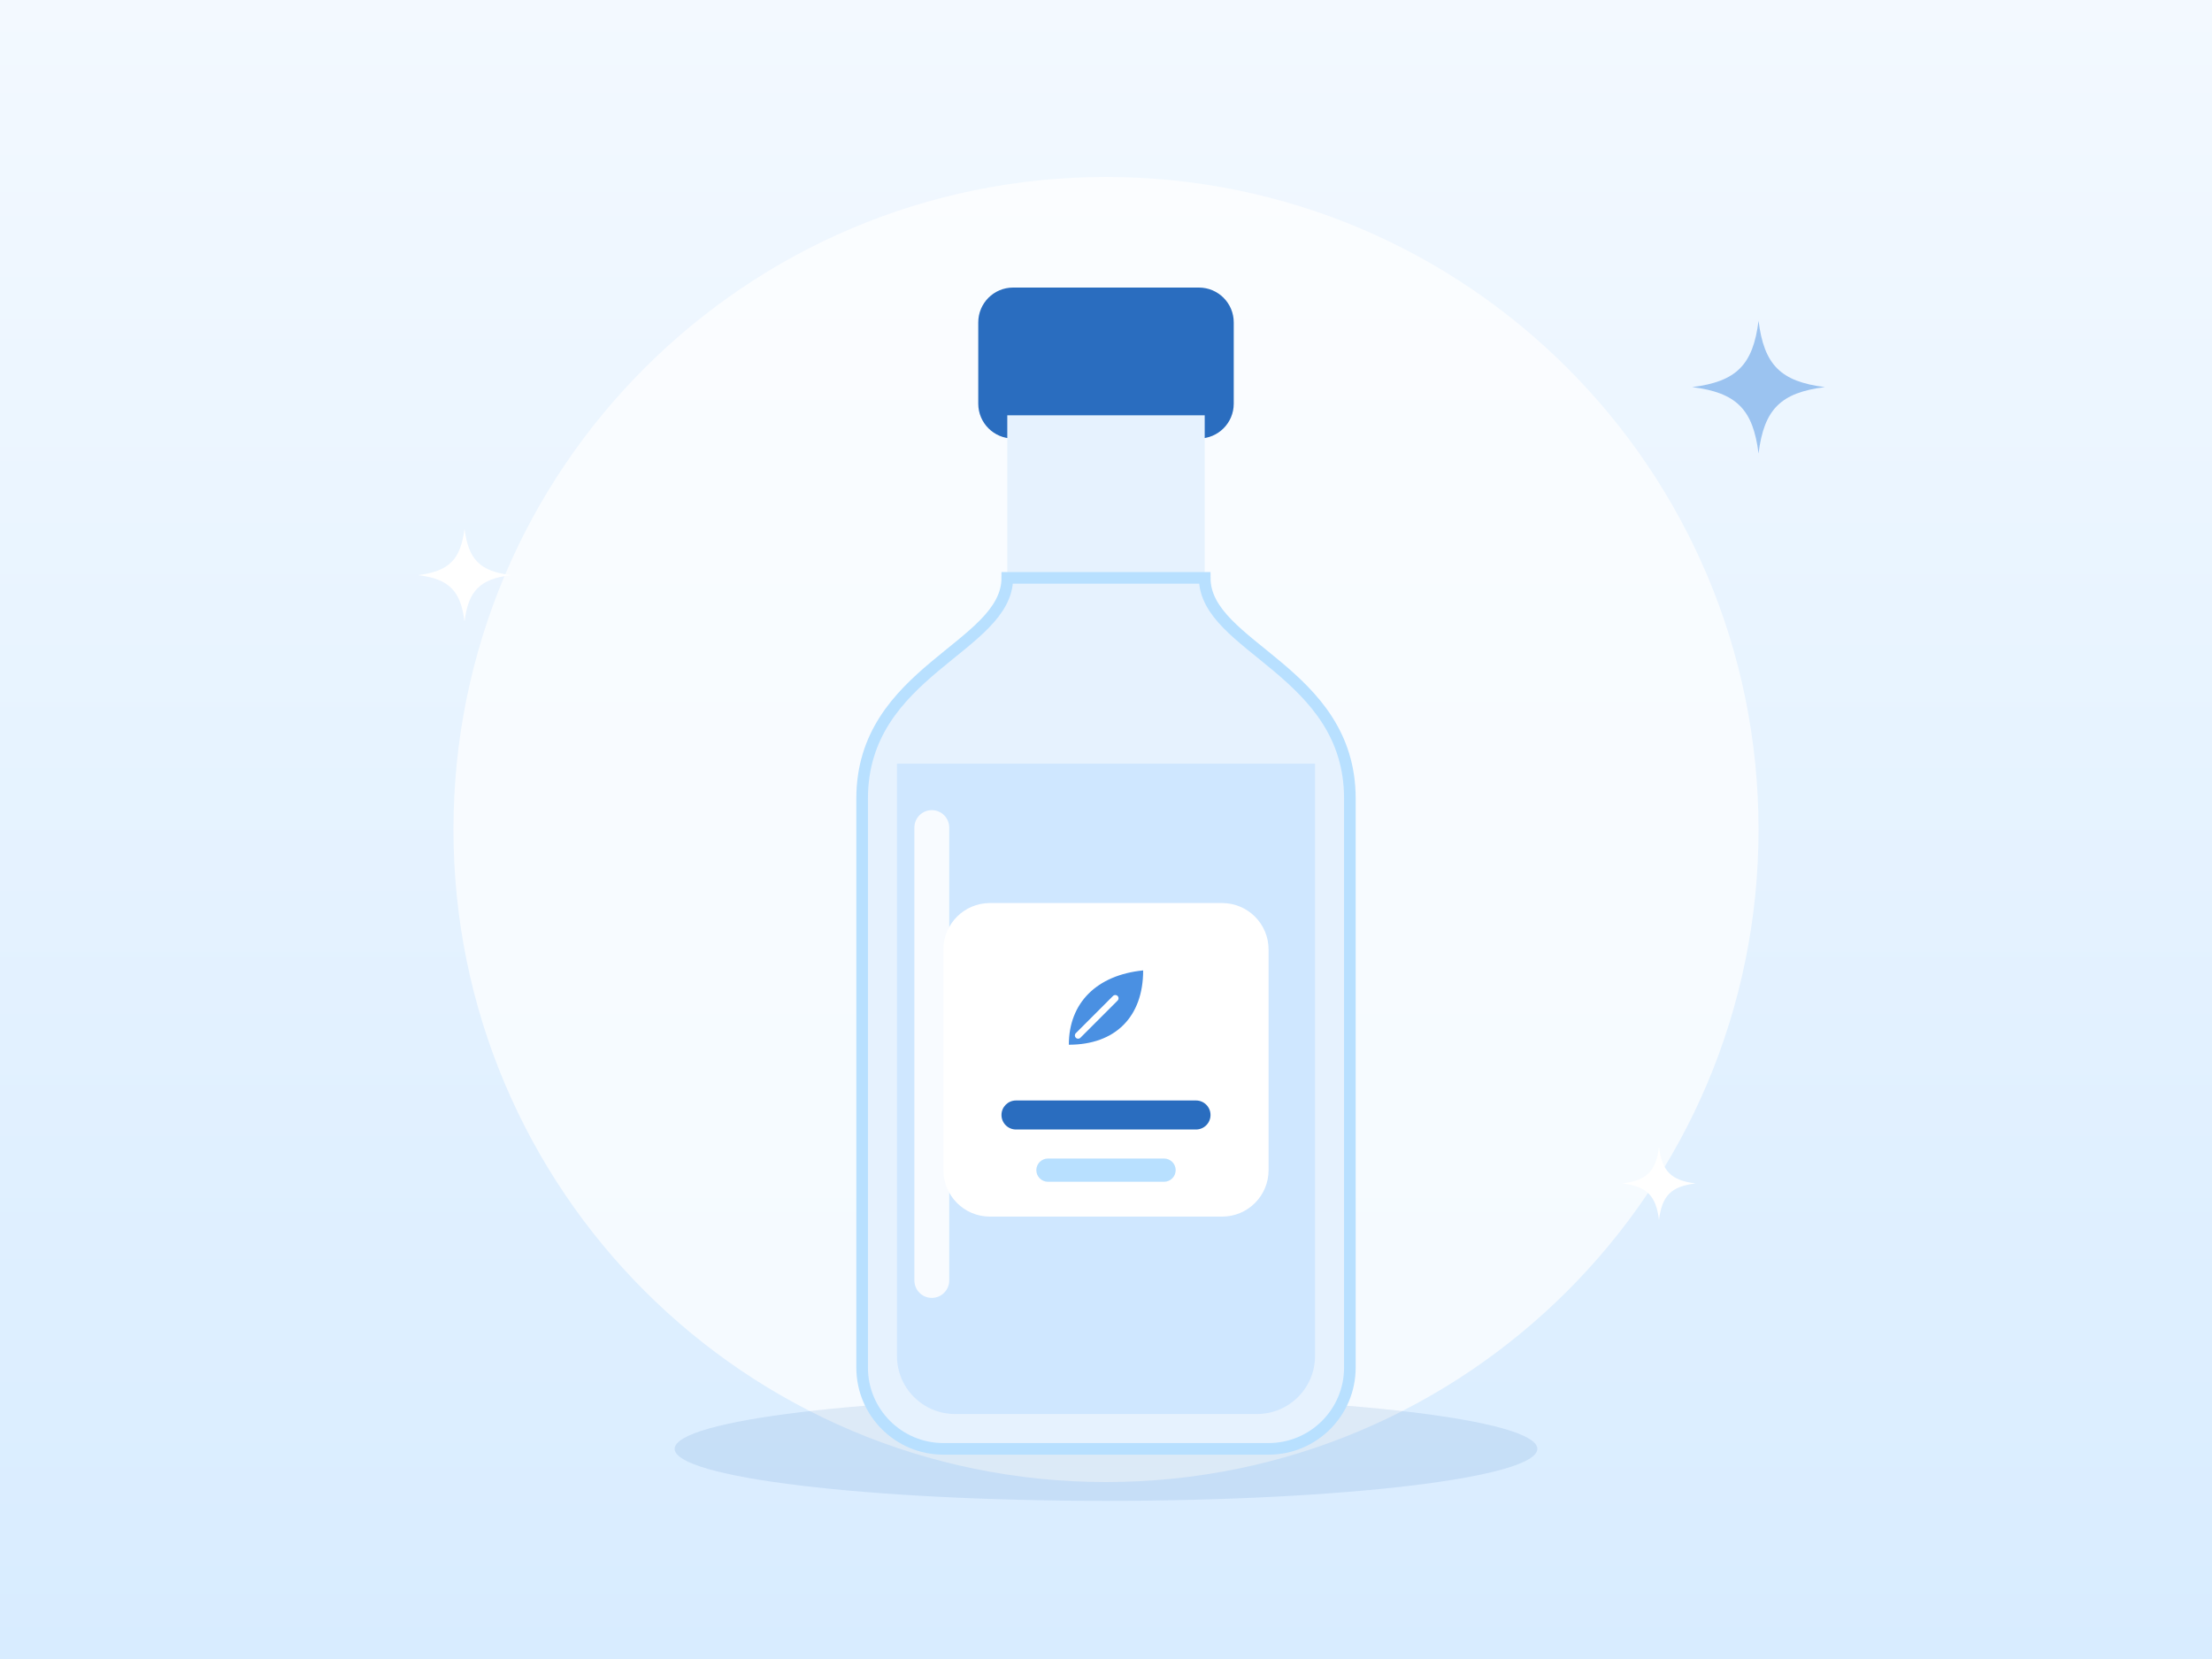
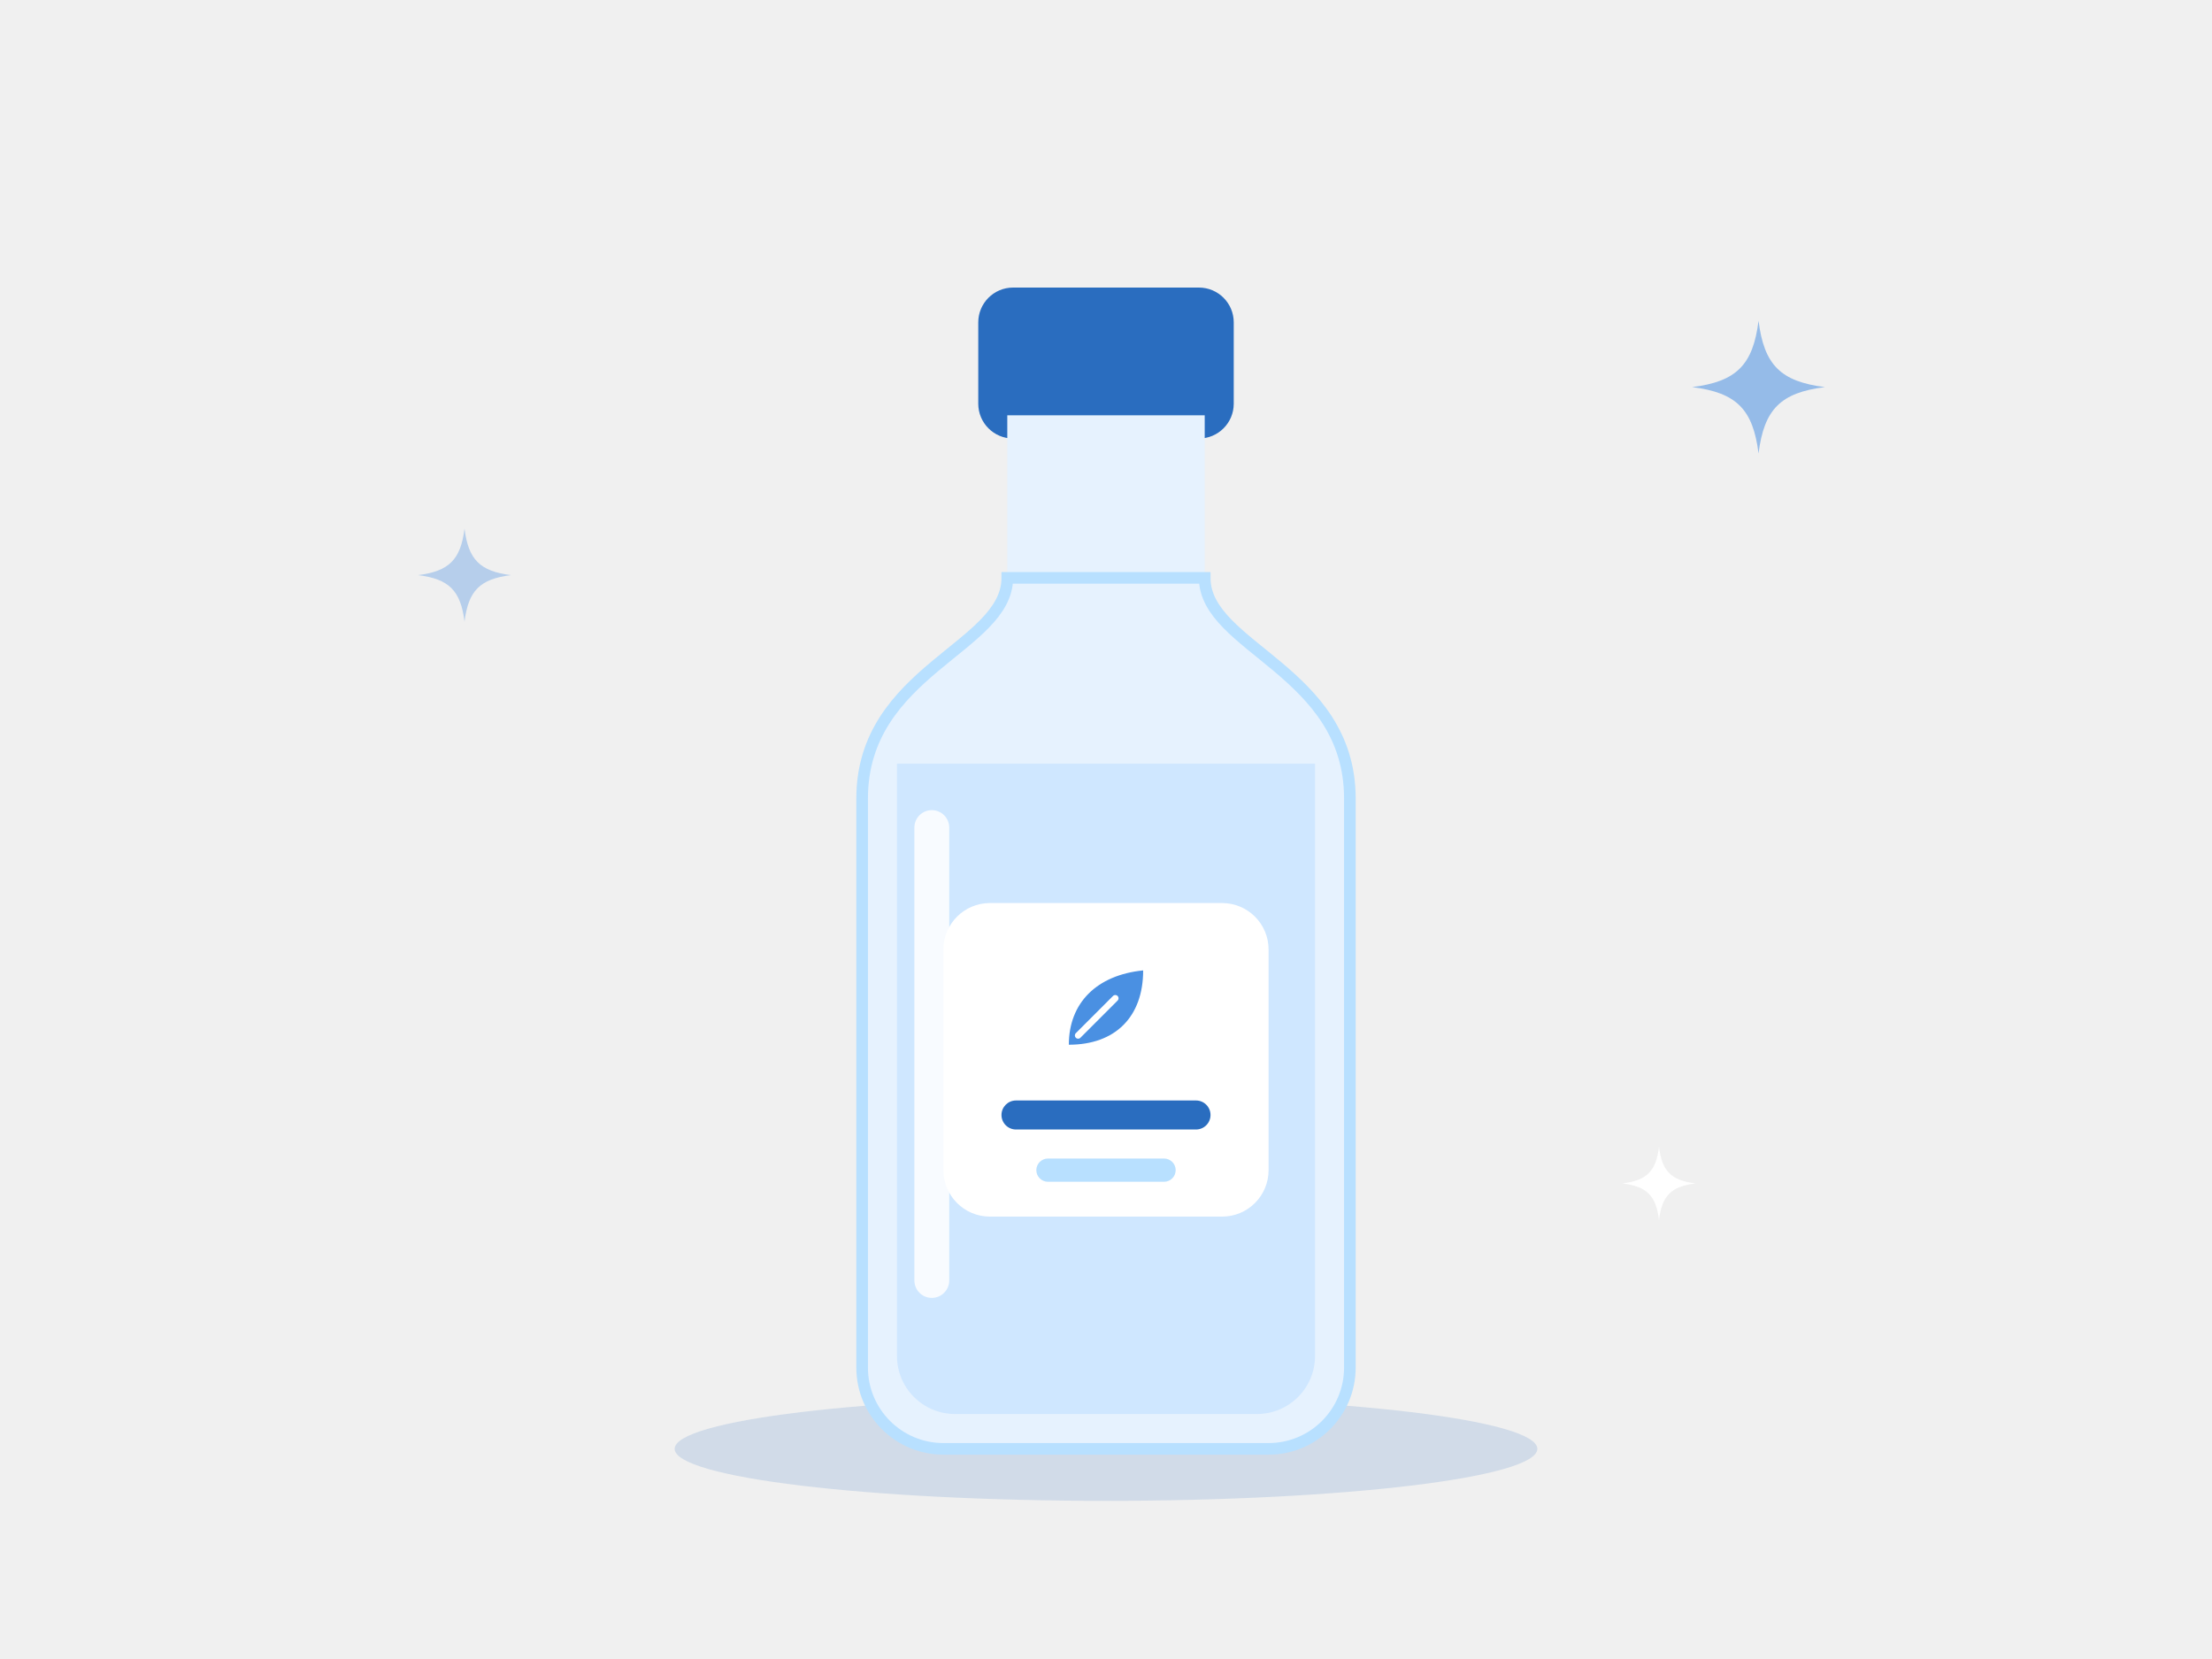
<svg xmlns="http://www.w3.org/2000/svg" viewBox="0 0 400 300" width="400" height="300">
-   <defs>
-     <linearGradient id="bg" x1="0" y1="0" x2="0" y2="1">
-       <stop offset="0" stop-color="#f3f9ff" />
-       <stop offset="1" stop-color="#d8ecff" />
-     </linearGradient>
-   </defs>
-   <rect width="400" height="300" fill="url(#bg)" />
-   <circle cx="200" cy="150" r="118" fill="#fff" opacity=".7" />
-   <ellipse cx="200" cy="262" rx="78" ry="9.4" fill="#2a6dbf" opacity="0.12" />
+   <ellipse cx="200" cy="262" rx="78" ry="9.4" fill="#2a6dbf" opacity="0.16" />
  <g transform="translate(200 262) scale(1.05)">
    <rect x="-22" y="-200" width="44" height="26" rx="6" fill="#2a6dbf" />
    <rect x="-17" y="-178" width="34" height="30" fill="#e6f2fe" />
    <path fill="#e6f2fe" stroke="#b8e0ff" stroke-width="2" d="M-17-150c0 12-25 16-25 38v98a14 14 0 0 0 14 14h56a14 14 0 0 0 14-14v-98c0-22-25-26-25-38z" />
    <path fill="#cfe7ff" d="M-36-118h72v102a10 10 0 0 1-10 10h-52a10 10 0 0 1-10-10z" />
    <rect x="-33" y="-110" width="6" height="84" rx="3" fill="#fff" opacity=".85" />
    <rect x="-28" y="-94" width="56" height="54" rx="8" fill="#fff" />
    <g transform="translate(0 -76) scale(0.8)">
      <path fill="#4a90e2" d="M-8 8c0-9 6-15 16-16 0 10-6 16-16 16z" />
      <path fill="none" stroke="#fff" stroke-width="1.4" stroke-linecap="round" d="M-6 6l8-8" />
    </g>
    <rect x="-18" y="-60" width="36" height="5" rx="2.5" fill="#2a6dbf" />
    <rect x="-12" y="-50" width="24" height="4" rx="2" fill="#b8e0ff" />
  </g>
  <g transform="translate(318 70) scale(1)">
-     <path fill="#4a90e2" opacity="0.5" d="M0-12C1-4 4-1 12 0 4 1 1 4 0 12-1 4-4 1-12 0-4-1-1-4 0-12z" />
+     <path fill="#4a90e2" opacity="0.55" d="M0-12C1-4 4-1 12 0 4 1 1 4 0 12-1 4-4 1-12 0-4-1-1-4 0-12z" />
  </g>
  <g transform="translate(84 104) scale(0.7)">
-     <path fill="#fff" opacity="1" d="M0-12C1-4 4-1 12 0 4 1 1 4 0 12-1 4-4 1-12 0-4-1-1-4 0-12z" />
+     <path fill="#4a90e2" opacity="0.35" d="M0-12C1-4 4-1 12 0 4 1 1 4 0 12-1 4-4 1-12 0-4-1-1-4 0-12z" />
  </g>
  <g transform="translate(300 214) scale(0.55)">
    <path fill="#fff" opacity="1" d="M0-12C1-4 4-1 12 0 4 1 1 4 0 12-1 4-4 1-12 0-4-1-1-4 0-12z" />
  </g>
</svg>
